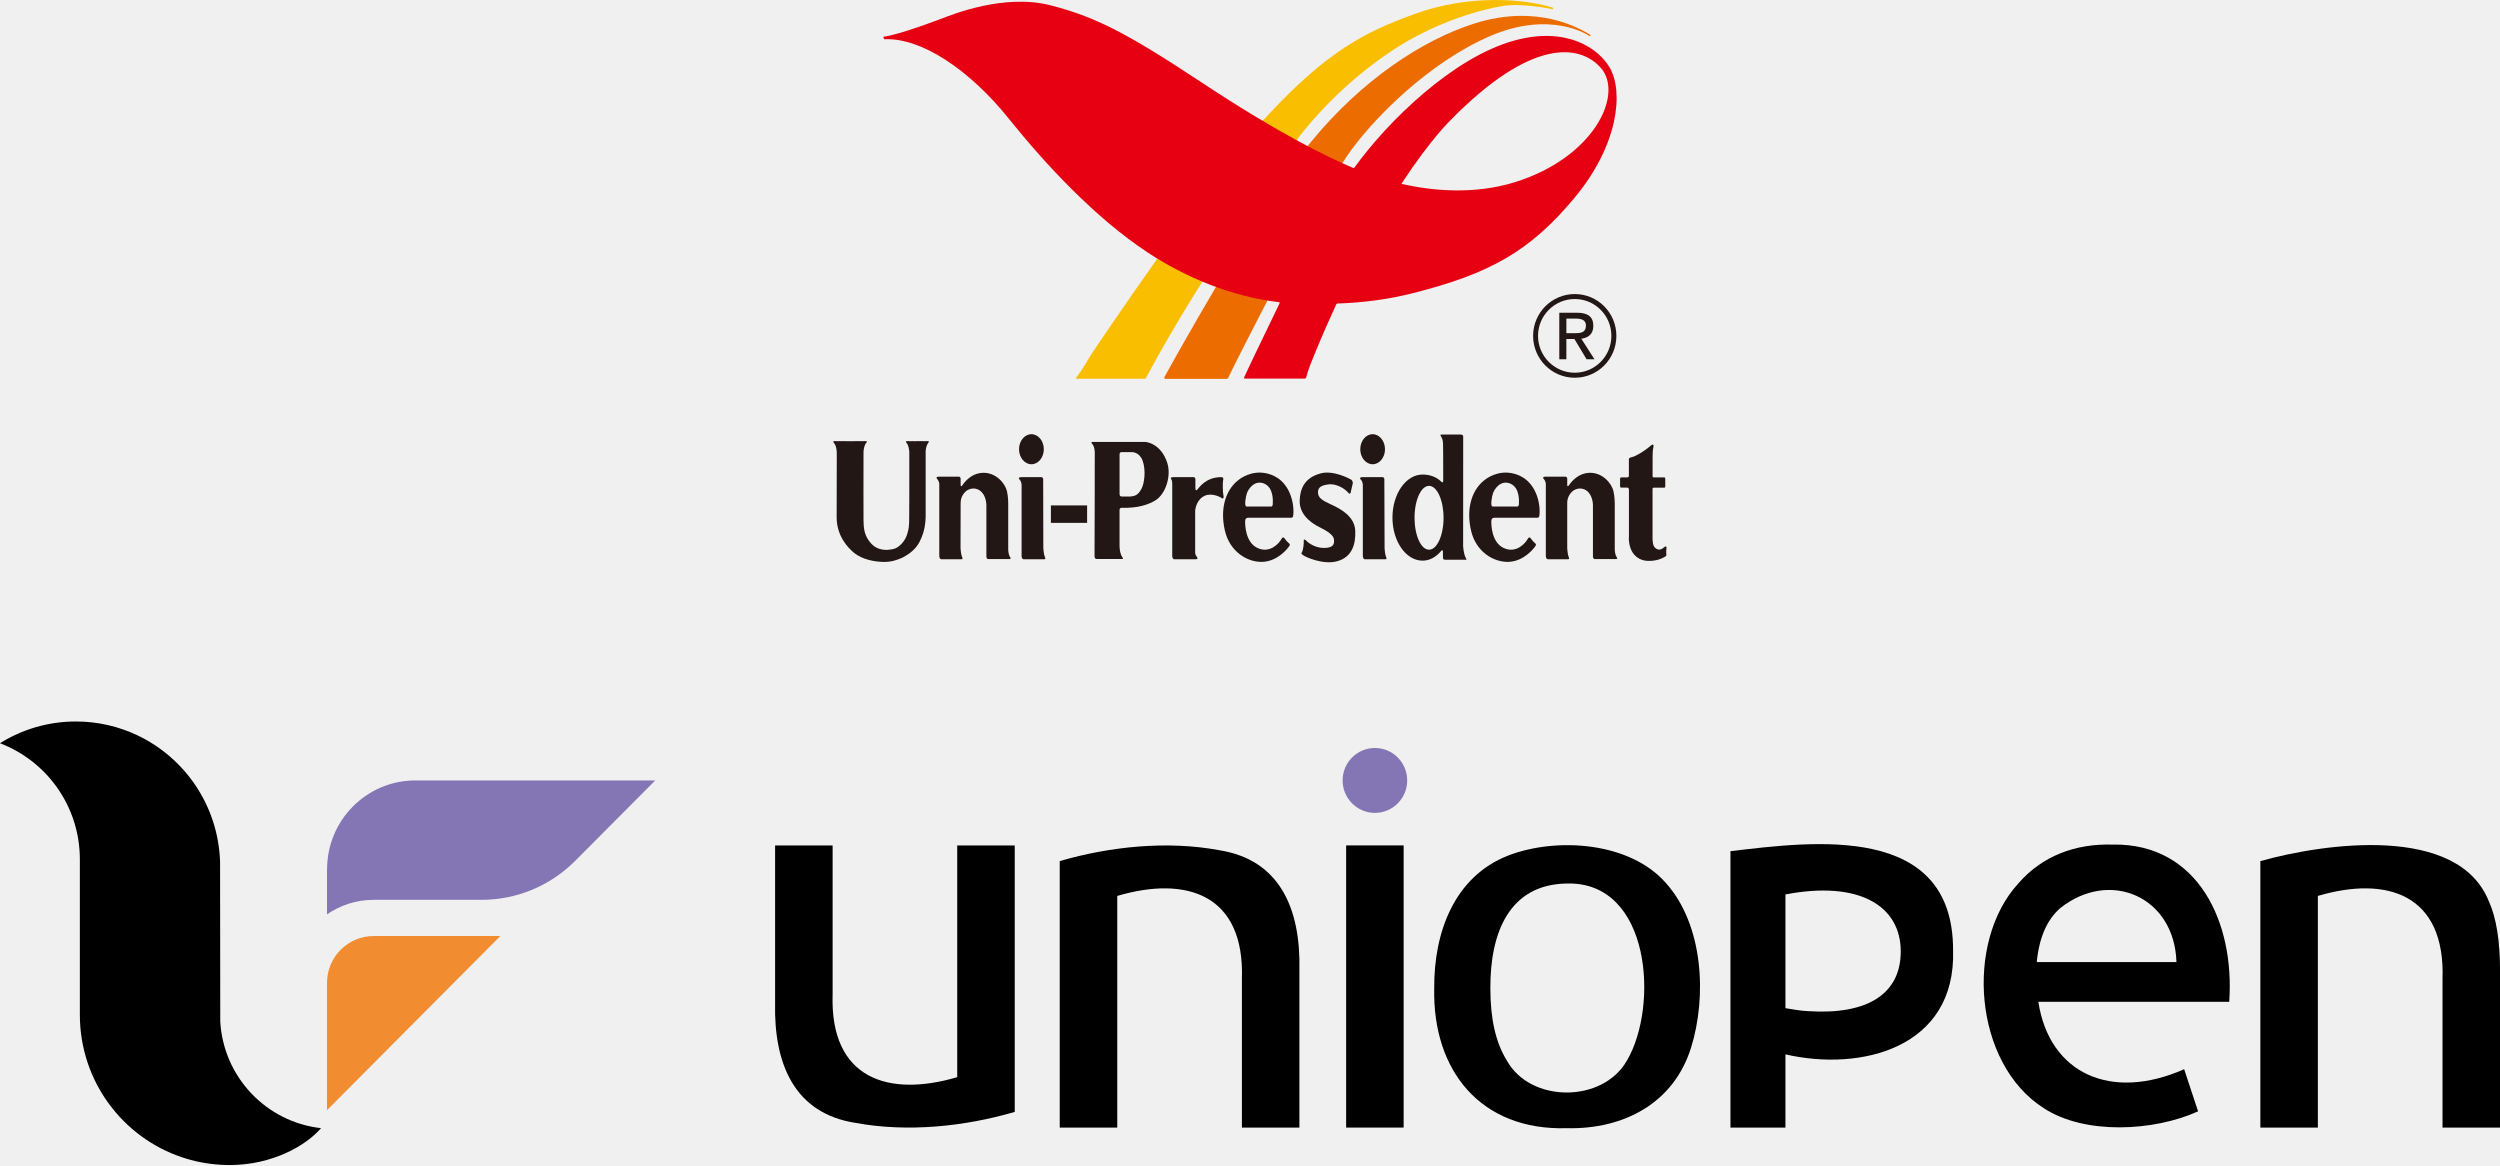
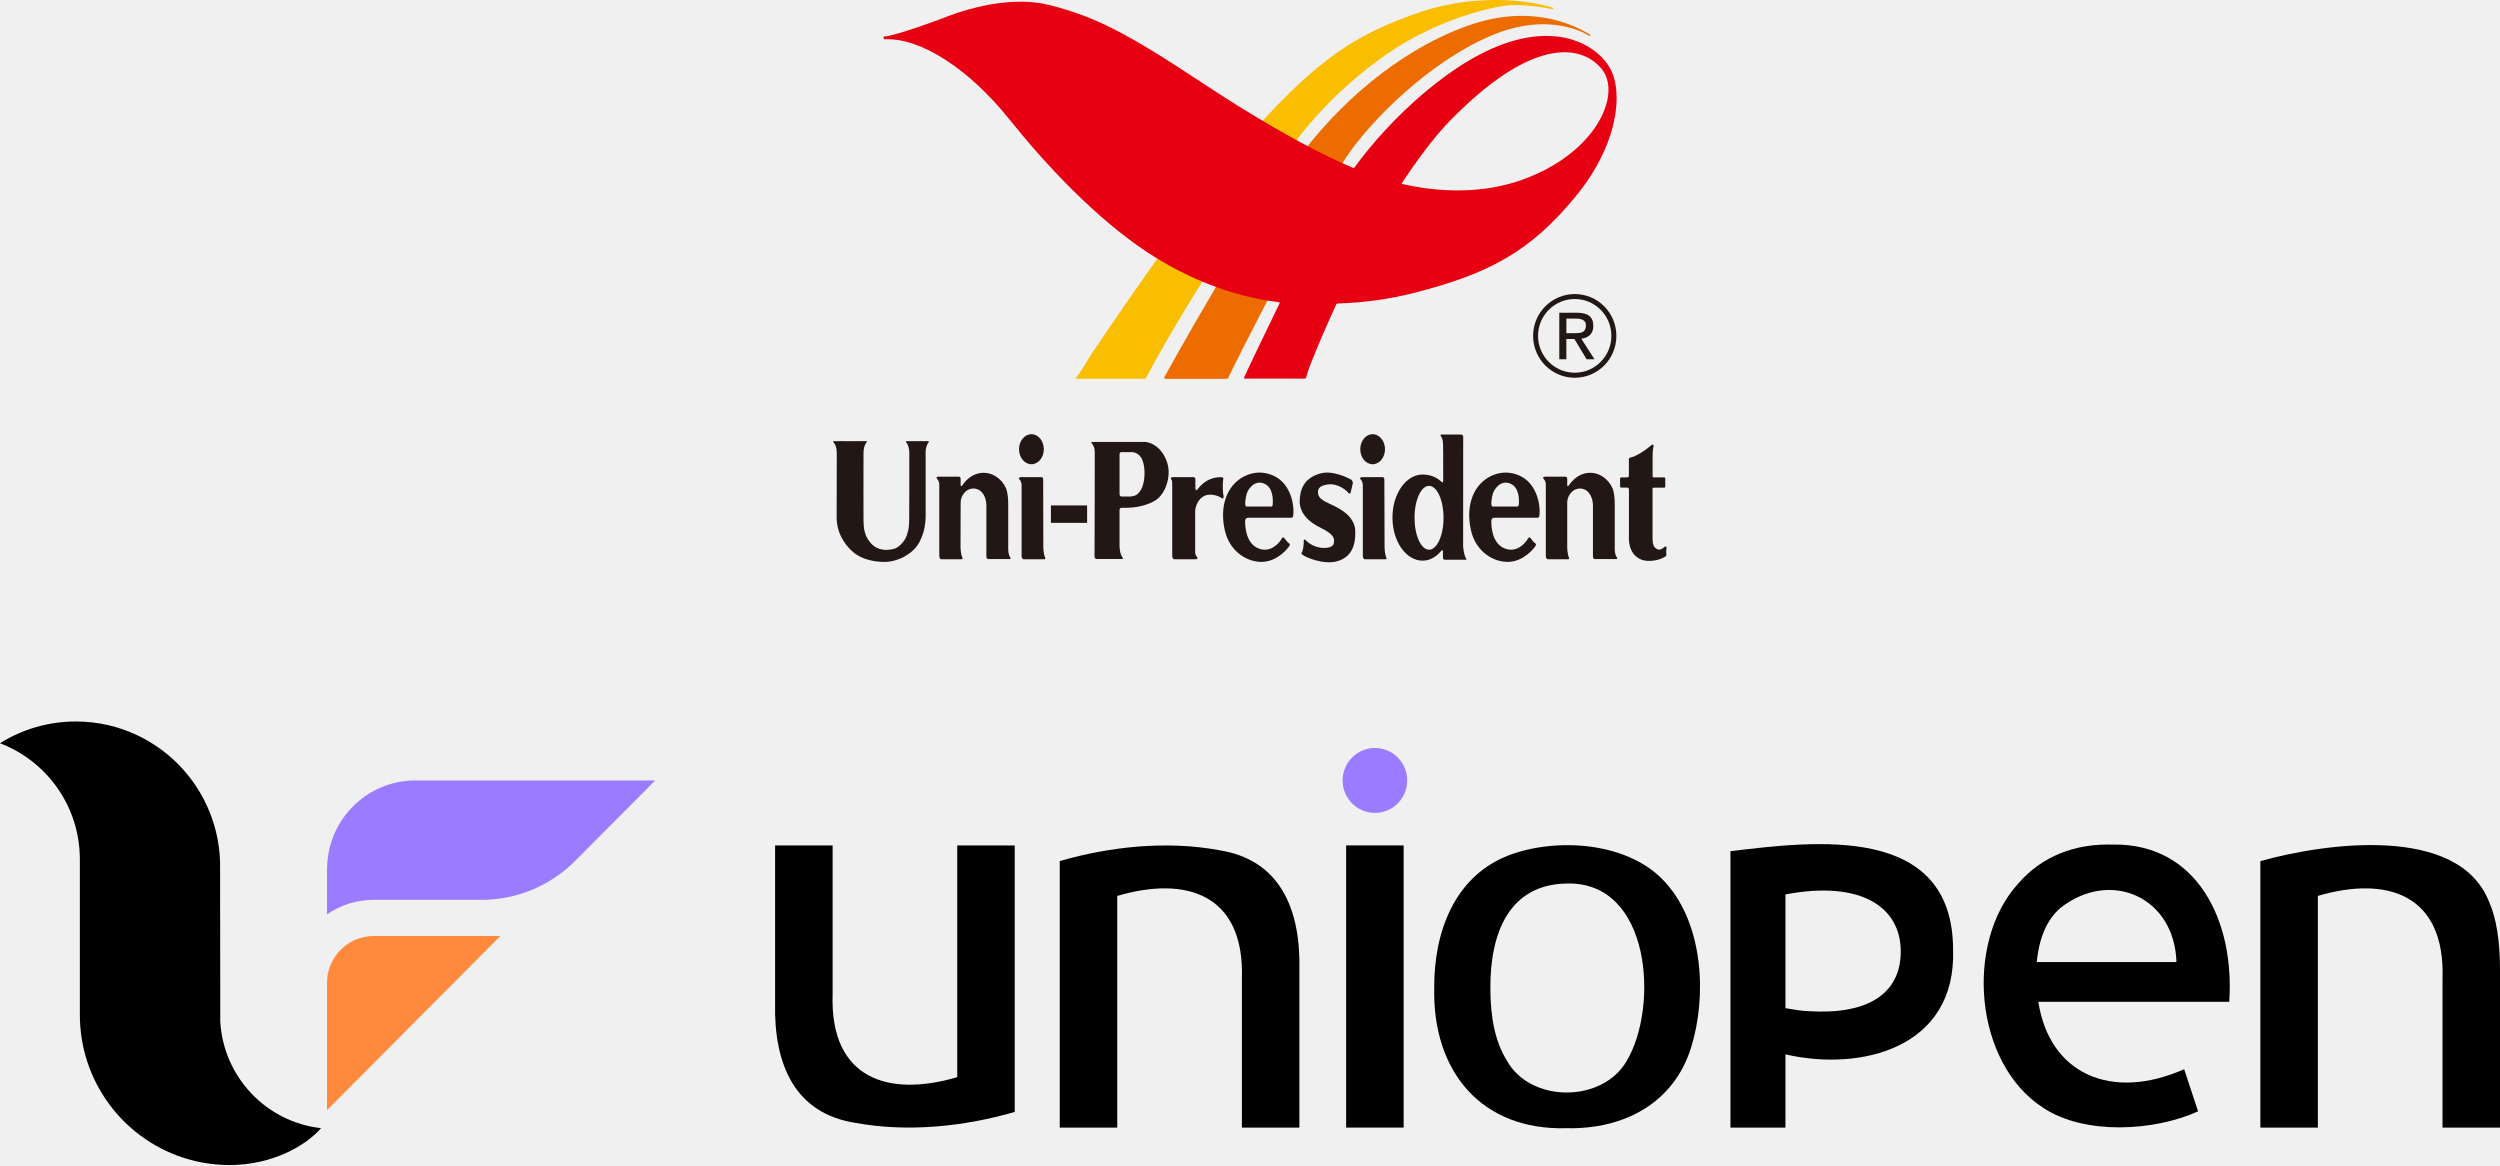
<svg xmlns="http://www.w3.org/2000/svg" width="103" height="48" viewBox="0 0 103 48" fill="none">
-   <g clip-path="url(#clip0_2115_4465)">
+   <g clip-path="url(#clip0_2441_4034)">
    <path d="M65.465 1.474C65.437 1.45 63.895 0.411 61.396 1.484C58.86 2.574 56.489 4.952 55.459 6.483C54.428 8.013 50.74 15.227 50.605 15.563C50.605 15.563 50.59 15.613 50.525 15.61H48.003C48.003 15.61 47.944 15.58 47.977 15.528C47.977 15.528 51.832 8.51 54.026 5.83C56.122 3.276 58.62 1.644 60.74 0.97C63.365 0.134 65.11 1.191 65.497 1.419C65.57 1.463 65.5 1.497 65.467 1.475" fill="#ED6C00" />
    <path d="M47.233 15.536C47.233 15.536 47.233 15.604 47.15 15.604H44.379C44.379 15.604 44.286 15.604 44.344 15.546C44.403 15.484 44.571 15.257 44.959 14.599C44.959 14.599 49.802 7.349 52.276 4.703C54.712 2.099 56.226 1.322 58.276 0.578C60.594 -0.263 62.858 -0.033 63.955 0.309C63.955 0.309 64.005 0.318 63.988 0.36C63.972 0.403 63.913 0.368 63.913 0.368C63.913 0.368 62.645 0.099 61.845 0.26C61.845 0.26 59.468 0.614 57.133 2.233C54.88 3.795 53.654 5.491 53.552 5.593C53.552 5.593 49.519 11.231 47.233 15.536Z" fill="#FABE00" />
    <path d="M66.324 2.793C65.873 2.009 64.569 1.077 62.405 1.666C59.885 2.351 57.185 4.986 55.806 6.899C55.78 6.936 55.741 6.915 55.741 6.915C54.561 6.416 52.566 5.422 49.474 3.375C46.325 1.29 45.078 0.689 43.303 0.224C41.371 -0.283 39.202 0.613 38.799 0.765C37.155 1.384 36.523 1.506 36.435 1.506C36.348 1.506 36.435 1.618 36.435 1.618C37.945 1.541 39.939 2.867 41.557 4.882C43.091 6.796 45.132 8.982 47.286 10.404C48.82 11.414 50.71 12.215 52.693 12.45C52.732 12.45 52.723 12.483 52.716 12.501C51.965 14.051 51.361 15.312 51.255 15.557C51.24 15.584 51.28 15.598 51.28 15.598H53.757C53.76 15.586 53.8 15.602 53.81 15.561C53.901 15.204 54.11 14.71 54.216 14.456C54.505 13.755 54.775 13.146 55.058 12.532C55.069 12.516 55.096 12.507 55.108 12.504C56.212 12.472 57.259 12.32 58.224 12.075C61.373 11.277 63.037 10.358 64.879 8.139C66.686 5.964 66.894 3.78 66.324 2.793ZM62.405 7.508C60.761 8.019 59.019 7.871 57.756 7.576C57.747 7.572 57.747 7.556 57.753 7.55C58.959 5.71 59.783 4.93 59.783 4.93C63.076 1.576 65.097 1.798 65.968 2.814C66.888 3.885 65.7 6.481 62.407 7.508" fill="#E60012" />
    <path d="M64.535 13.967H64.865L65.367 14.801H65.692L65.15 13.955C65.427 13.92 65.645 13.771 65.645 13.428C65.645 13.05 65.42 12.884 64.968 12.884H64.243V14.801H64.534V13.967H64.535ZM64.535 13.726V13.126H64.927C65.129 13.126 65.341 13.172 65.341 13.411C65.341 13.707 65.123 13.727 64.881 13.727H64.535V13.726Z" fill="#221714" />
    <path d="M64.881 12.115C63.933 12.115 63.164 12.887 63.164 13.838C63.164 14.789 63.932 15.563 64.881 15.563C65.83 15.563 66.595 14.792 66.595 13.838C66.595 12.884 65.827 12.115 64.881 12.115ZM64.881 15.356C64.045 15.356 63.367 14.676 63.367 13.838C63.367 13 64.045 12.32 64.881 12.32C65.717 12.32 66.389 13 66.389 13.838C66.389 14.676 65.712 15.356 64.881 15.356Z" fill="#221714" />
    <path d="M48.099 19.093C47.832 18.24 47.189 18.208 47.189 18.208H45.001C44.957 18.208 44.96 18.244 44.983 18.269C45.104 18.406 45.095 18.564 45.104 18.616C45.11 18.667 45.095 22.808 45.095 22.882C45.095 22.976 45.104 23.031 45.203 23.031C45.315 23.031 46.144 23.031 46.196 23.031C46.247 23.031 46.296 23.031 46.249 22.967C46.125 22.811 46.125 22.496 46.125 22.496V21.014C46.125 20.92 46.212 20.92 46.212 20.92C46.88 20.946 47.333 20.782 47.604 20.614C48.025 20.354 48.259 19.613 48.097 19.093M47.027 20.141C46.906 20.357 46.813 20.435 46.577 20.456H46.221C46.221 20.456 46.126 20.467 46.126 20.351V18.733C46.126 18.733 46.118 18.628 46.205 18.628H46.632C46.632 18.628 46.939 18.614 47.074 18.975C47.222 19.376 47.147 19.93 47.027 20.14" fill="#221714" />
    <path d="M48.322 19.659H49.18C49.18 19.659 49.25 19.659 49.25 19.752V20.099C49.25 20.173 49.265 20.235 49.327 20.173C49.388 20.111 49.665 19.659 50.307 19.659C50.444 19.659 50.393 19.752 50.386 19.837C50.375 19.922 50.375 20.301 50.402 20.384C50.429 20.468 50.413 20.584 50.331 20.52C50.252 20.459 49.907 20.301 49.632 20.426C49.351 20.55 49.241 20.888 49.241 21.078V22.718C49.241 22.718 49.224 22.833 49.301 22.928C49.38 23.022 49.32 23.043 49.232 23.043H48.382C48.382 23.043 48.296 23.043 48.296 22.896V19.975C48.296 19.975 48.304 19.807 48.26 19.753C48.219 19.702 48.236 19.66 48.322 19.66" fill="#221714" />
    <path d="M64.57 20.718V22.59C64.57 22.59 64.587 22.853 64.623 22.926C64.678 23.042 64.64 23.042 64.553 23.042H63.774C63.774 23.042 63.688 23.042 63.688 22.894V19.953C63.688 19.953 63.697 19.837 63.601 19.732C63.554 19.682 63.574 19.639 63.66 19.639H64.499C64.499 19.639 64.57 19.639 64.57 19.732V19.983C64.569 20.038 64.594 20.045 64.631 20.006C64.666 19.962 64.944 19.501 65.48 19.48C66.018 19.458 66.405 19.913 66.476 20.246C66.528 20.489 66.528 20.646 66.528 20.899V22.665C66.528 22.665 66.54 22.855 66.599 22.938C66.659 23.02 66.617 23.033 66.581 23.033H65.7C65.7 23.033 65.629 23.033 65.629 22.917V20.804C65.629 20.804 65.629 20.404 65.37 20.217C65.109 20.027 64.846 20.185 64.79 20.237C64.72 20.301 64.569 20.457 64.569 20.721" fill="#221714" />
    <path d="M39.578 20.718L39.574 22.59C39.574 22.59 39.593 22.853 39.631 22.926C39.687 23.042 39.649 23.042 39.563 23.042H38.785C38.785 23.042 38.698 23.042 38.698 22.894V19.953C38.698 19.953 38.706 19.837 38.609 19.732C38.561 19.682 38.583 19.639 38.668 19.639H39.51C39.51 19.639 39.578 19.639 39.578 19.732V19.983C39.578 20.038 39.605 20.045 39.64 20.006C39.673 19.962 39.953 19.501 40.491 19.48C41.029 19.458 41.416 19.913 41.489 20.246C41.539 20.489 41.539 20.646 41.539 20.899V22.665C41.539 22.665 41.549 22.855 41.608 22.938C41.669 23.02 41.628 23.033 41.592 23.033H40.708C40.708 23.033 40.639 23.033 40.639 22.917V20.804C40.639 20.804 40.639 20.404 40.379 20.217C40.119 20.027 39.857 20.185 39.798 20.237C39.73 20.301 39.575 20.457 39.58 20.721" fill="#221714" />
    <path d="M52.506 19.616C51.779 19.265 51.203 19.647 51.075 19.738C50.517 20.131 50.252 20.909 50.461 21.843C50.659 22.738 51.406 23.179 52.029 23.148C52.655 23.116 53.053 22.591 53.106 22.517C53.157 22.444 53.148 22.41 53.112 22.392C53.077 22.369 52.965 22.246 52.939 22.202C52.91 22.16 52.861 22.087 52.792 22.213C52.693 22.394 52.314 22.812 51.813 22.579C51.31 22.35 51.294 21.624 51.301 21.457C51.307 21.326 51.422 21.332 51.422 21.332H53.121C53.242 21.332 53.275 21.341 53.286 21.195C53.327 20.66 53.106 19.909 52.505 19.618M52.437 20.772C52.434 20.887 52.359 20.868 52.359 20.868H51.356C51.253 20.868 51.324 20.461 51.372 20.322C51.431 20.143 51.698 19.75 52.099 19.931C52.474 20.103 52.446 20.637 52.437 20.772Z" fill="#221714" />
    <path d="M62.647 19.616C61.923 19.265 61.343 19.647 61.216 19.738C60.659 20.131 60.393 20.909 60.603 21.843C60.801 22.738 61.548 23.179 62.172 23.148C62.795 23.116 63.195 22.591 63.246 22.517C63.298 22.444 63.289 22.41 63.256 22.392C63.221 22.369 63.109 22.246 63.083 22.202C63.057 22.16 63.006 22.087 62.936 22.213C62.835 22.394 62.459 22.812 61.955 22.579C61.452 22.35 61.437 21.624 61.443 21.457C61.449 21.326 61.564 21.332 61.564 21.332H63.263C63.384 21.332 63.418 21.341 63.428 21.195C63.469 20.66 63.248 19.909 62.647 19.618M62.579 20.772C62.57 20.887 62.5 20.868 62.5 20.868H61.495C61.392 20.868 61.463 20.461 61.511 20.322C61.572 20.143 61.837 19.75 62.24 19.931C62.615 20.103 62.586 20.637 62.579 20.772Z" fill="#221714" />
    <path d="M55.68 19.768C55.68 19.768 55.75 19.832 55.732 19.927C55.715 20.018 55.67 20.167 55.66 20.24C55.656 20.313 55.611 20.388 55.539 20.293C55.47 20.199 55.115 19.905 54.716 19.959C54.319 20.009 54.302 20.167 54.302 20.293C54.302 20.505 54.474 20.62 54.847 20.788C55.22 20.956 55.809 21.27 55.836 21.86C55.863 22.449 55.689 22.952 55.1 23.121C54.51 23.29 53.747 22.932 53.679 22.867C53.609 22.805 53.6 22.815 53.644 22.742C53.688 22.669 53.723 22.394 53.714 22.301C53.704 22.207 53.767 22.216 53.809 22.269C53.809 22.269 54.077 22.566 54.536 22.575C54.978 22.584 54.963 22.365 54.963 22.28C54.963 22.195 54.97 22.018 54.425 21.753C53.877 21.49 53.541 21.115 53.547 20.64C53.558 20.167 53.721 19.695 54.396 19.507C54.935 19.355 55.612 19.727 55.68 19.768Z" fill="#221714" />
    <path d="M56.122 19.659H56.965C56.965 19.659 57.035 19.659 57.035 19.752L57.045 22.591C57.045 22.591 57.063 22.855 57.1 22.928C57.154 23.043 57.116 23.043 57.032 23.043H56.235C56.235 23.043 56.149 23.043 56.149 22.896V19.975C56.149 19.975 56.144 19.829 56.059 19.753C56.011 19.709 56.032 19.66 56.122 19.66" fill="#221714" />
    <path d="M57.062 18.508C57.062 18.848 56.835 19.127 56.552 19.127C56.269 19.127 56.043 18.848 56.043 18.508C56.043 18.167 56.272 17.889 56.552 17.889C56.832 17.889 57.062 18.167 57.062 18.508Z" fill="#221714" />
    <path d="M42.061 19.659H42.908C42.908 19.659 42.979 19.659 42.979 19.752L42.985 22.591C42.985 22.591 43.006 22.855 43.042 22.928C43.098 23.043 43.059 23.043 42.973 23.043H42.176C42.176 23.043 42.09 23.043 42.09 22.896V19.975C42.09 19.975 42.083 19.829 42.002 19.753C41.954 19.709 41.975 19.66 42.061 19.66" fill="#221714" />
    <path d="M43.005 18.508C43.005 18.848 42.778 19.127 42.495 19.127C42.212 19.127 41.984 18.848 41.984 18.508C41.984 18.167 42.212 17.889 42.495 17.889C42.778 17.889 43.005 18.167 43.005 18.508Z" fill="#221714" />
    <path d="M60.396 22.998C60.296 22.824 60.281 22.496 60.281 22.496C60.281 22.496 60.284 18.354 60.284 17.991C60.287 17.922 60.221 17.902 60.181 17.902H59.377C59.34 17.902 59.345 17.94 59.362 17.969C59.465 18.112 59.448 18.279 59.454 18.337C59.459 18.359 59.46 18.926 59.46 19.796C59.46 19.881 59.425 19.887 59.396 19.858C59.184 19.645 58.904 19.551 58.611 19.551C57.925 19.551 57.369 20.346 57.369 21.325C57.369 22.302 57.925 23.099 58.611 23.099C58.913 23.099 59.175 22.943 59.39 22.683C59.41 22.658 59.445 22.678 59.449 22.701V22.919C59.449 23.017 59.454 23.061 59.537 23.061H60.353C60.397 23.061 60.449 23.086 60.397 22.996M58.876 22.648C58.545 22.648 58.279 22.059 58.279 21.332C58.279 20.605 58.547 20.017 58.876 20.017C59.204 20.017 59.474 20.607 59.474 21.332C59.474 22.058 59.207 22.648 58.876 22.648Z" fill="#221714" />
    <path d="M67.112 22.138V20.173C67.112 20.173 67.112 20.09 67.042 20.09H66.796C66.796 20.09 66.747 20.096 66.747 20.027V19.727C66.747 19.668 66.796 19.668 66.796 19.668H67.05C67.11 19.668 67.11 19.606 67.11 19.606V18.933C67.11 18.911 67.098 18.859 67.233 18.833C67.374 18.807 67.722 18.611 68.019 18.354C68.123 18.266 68.152 18.34 68.105 18.498C68.084 18.576 68.087 19.013 68.087 19.013V19.607C68.087 19.607 68.075 19.67 68.138 19.67H68.559C68.559 19.67 68.609 19.66 68.609 19.723V20.033C68.609 20.1 68.568 20.091 68.568 20.091H68.147C68.064 20.091 68.085 20.164 68.085 20.164V22.14C68.085 22.181 68.079 22.468 68.181 22.56C68.291 22.659 68.399 22.689 68.562 22.547C68.643 22.476 68.677 22.525 68.655 22.63C68.643 22.692 68.646 22.762 68.652 22.812C68.659 22.864 68.665 22.903 68.597 22.937C68.531 22.972 68.296 23.125 67.876 23.109C67.519 23.09 67.107 22.843 67.107 22.14" fill="#221714" />
    <path d="M44.789 20.823H43.297V21.542H44.789V20.823Z" fill="#221714" />
    <path d="M38.234 18.173C38.225 18.173 38.152 18.173 38.034 18.178C38.028 18.174 38.02 18.173 38.019 18.173C37.861 18.178 37.713 18.178 37.578 18.178C37.442 18.178 37.73 18.178 37.574 18.173C37.574 18.173 37.566 18.173 37.559 18.178C37.444 18.174 37.369 18.173 37.36 18.173C37.315 18.173 37.319 18.211 37.342 18.237C37.43 18.331 37.454 18.512 37.463 18.603V20.354C37.463 20.887 37.459 21.338 37.459 21.338C37.463 21.679 37.422 21.837 37.422 21.837C37.363 22.111 37.268 22.287 37.107 22.441C36.945 22.598 36.83 22.627 36.606 22.651C36.561 22.657 36.4 22.666 36.235 22.614C36.105 22.575 35.933 22.48 35.78 22.251C35.624 22.023 35.577 21.775 35.577 21.443C35.577 21.443 35.571 19.297 35.577 18.635C35.577 18.503 35.616 18.325 35.696 18.237C35.721 18.211 35.724 18.173 35.68 18.173C35.671 18.173 35.595 18.173 35.481 18.178C35.474 18.174 35.466 18.173 35.465 18.173C35.309 18.178 35.159 18.178 35.023 18.178C34.888 18.178 34.736 18.178 34.582 18.173C34.582 18.173 34.573 18.173 34.565 18.178C34.447 18.174 34.376 18.173 34.365 18.173C34.322 18.173 34.326 18.211 34.349 18.237C34.475 18.374 34.475 18.616 34.475 18.702C34.475 18.813 34.47 21.337 34.47 21.337C34.479 22.073 34.917 22.561 35.201 22.788C35.533 23.049 36.01 23.142 36.382 23.151C36.738 23.157 36.956 23.072 37.185 22.973C37.441 22.838 37.721 22.642 37.886 22.324C38.02 22.062 38.095 21.814 38.125 21.504C38.129 21.487 38.137 21.349 38.137 21.305V18.567C38.148 18.463 38.185 18.307 38.252 18.235C38.273 18.209 38.278 18.172 38.232 18.172" fill="#221714" />
-     <path d="M13.473 35.809V37.672C14.021 37.295 14.683 37.073 15.396 37.073H19.841C21.287 37.073 22.672 36.497 23.695 35.47L26.996 32.154H17.114C15.104 32.154 13.476 33.791 13.476 35.811L13.473 35.809Z" fill="#8476B5" />
-     <path d="M13.473 40.495V45.738L20.614 38.564H15.396C14.334 38.564 13.473 39.428 13.473 40.495Z" fill="#F18C31" />
+     <path d="M13.473 35.809V37.672C14.021 37.295 14.683 37.073 15.396 37.073H19.841C21.287 37.073 22.672 36.497 23.695 35.47L26.996 32.154H17.114C15.104 32.154 13.476 33.791 13.476 35.811L13.473 35.809Z" fill="#9B7BFF" />
+     <path d="M13.473 40.495V45.738L20.614 38.564H15.396C14.334 38.564 13.473 39.428 13.473 40.495Z" fill="#FF8A3D" />
    <path d="M9.075 42.056L9.067 35.522C9 33.207 7.624 31.222 5.654 30.291C4.888 29.929 4.031 29.725 3.128 29.725C1.978 29.725 0.906 30.054 -0.002 30.621C1.921 31.351 3.29 33.217 3.29 35.404V41.809C3.29 44.541 5.05 46.858 7.494 47.679C7.992 47.846 8.519 47.953 9.065 47.986C9.193 47.994 9.323 48 9.453 48C11.241 48 12.62 47.186 13.227 46.48C10.967 46.228 9.191 44.365 9.073 42.057L9.075 42.056Z" fill="black" />
    <path d="M50.22 35.026C48.087 34.632 45.744 34.871 43.661 35.477V46.456H46.031V36.912C48.853 36.078 51.287 36.821 51.166 40.339V46.456H53.535V39.974C53.595 37.406 52.706 35.412 50.221 35.027L50.22 35.026Z" fill="black" />
    <path d="M62.136 35.249C59.918 36.116 59.072 38.412 59.09 40.721C59.02 44.135 61.026 46.584 64.549 46.482C66.916 46.535 68.96 45.44 69.671 43.165C70.336 41.037 70.168 38.098 68.646 36.393C67.17 34.69 64.151 34.475 62.137 35.248L62.136 35.249ZM67.028 43.696C66.037 45.449 63.05 45.454 62.077 43.686C61.623 42.949 61.403 41.978 61.403 40.721C61.391 38.424 62.184 36.437 64.549 36.401C68.021 36.303 68.346 41.464 67.028 43.697V43.696Z" fill="black" />
    <path d="M102.544 37.143C101.283 33.952 95.77 34.737 93.127 35.477V46.456H95.496V36.912C98.32 36.078 100.753 36.821 100.632 40.339V46.456H103.001V39.974C103.001 38.767 102.848 37.817 102.546 37.143H102.544Z" fill="black" />
    <path d="M57.83 34.831H55.461V46.456H57.83V34.831Z" fill="black" />
    <path d="M39.439 44.379C36.617 45.212 34.183 44.468 34.304 40.952V34.834H31.934V41.317C31.877 43.884 32.764 45.88 35.248 46.263C37.382 46.657 39.724 46.418 41.807 45.811V34.834H39.438V44.379H39.439Z" fill="black" />
    <path d="M71.295 35.067V46.456H73.56V43.44C76.671 44.158 80.596 43.18 80.467 39.139C80.467 33.899 74.709 34.664 71.295 35.068V35.067ZM74.509 41.66C74.181 41.648 73.863 41.584 73.56 41.537V36.851C76.62 36.265 78.311 37.335 78.311 39.199C78.311 40.944 76.951 41.816 74.511 41.66H74.509Z" fill="black" />
    <path d="M87.071 34.798C85.502 34.744 84.133 35.269 83.149 36.404C80.942 38.822 81.316 43.813 84.197 45.653C85.891 46.765 88.741 46.614 90.561 45.787L89.987 44.051C86.998 45.376 84.438 44.257 83.979 41.273H91.844C92.075 37.995 90.556 34.751 87.069 34.796L87.071 34.798ZM83.915 39.638C84.011 38.631 84.335 37.888 84.888 37.409C86.945 35.788 89.591 36.953 89.67 39.638H83.917H83.915Z" fill="black" />
-     <path d="M56.647 33.491C57.382 33.491 57.977 32.892 57.977 32.154C57.977 31.416 57.381 30.817 56.647 30.817C55.912 30.817 55.316 31.416 55.316 32.154C55.316 32.892 55.912 33.491 56.647 33.491Z" fill="#8476B5" />
+     <path d="M56.647 33.491C57.382 33.491 57.977 32.892 57.977 32.154C57.977 31.416 57.381 30.817 56.647 30.817C55.912 30.817 55.316 31.416 55.316 32.154C55.316 32.892 55.912 33.491 56.647 33.491Z" fill="#9B7BFF" />
  </g>
  <defs>
-     <clipPath id="clip0_2115_4465">
+     <clipPath id="clip0_2441_4034">
      <rect width="103" height="48" fill="white" />
    </clipPath>
  </defs>
</svg>
